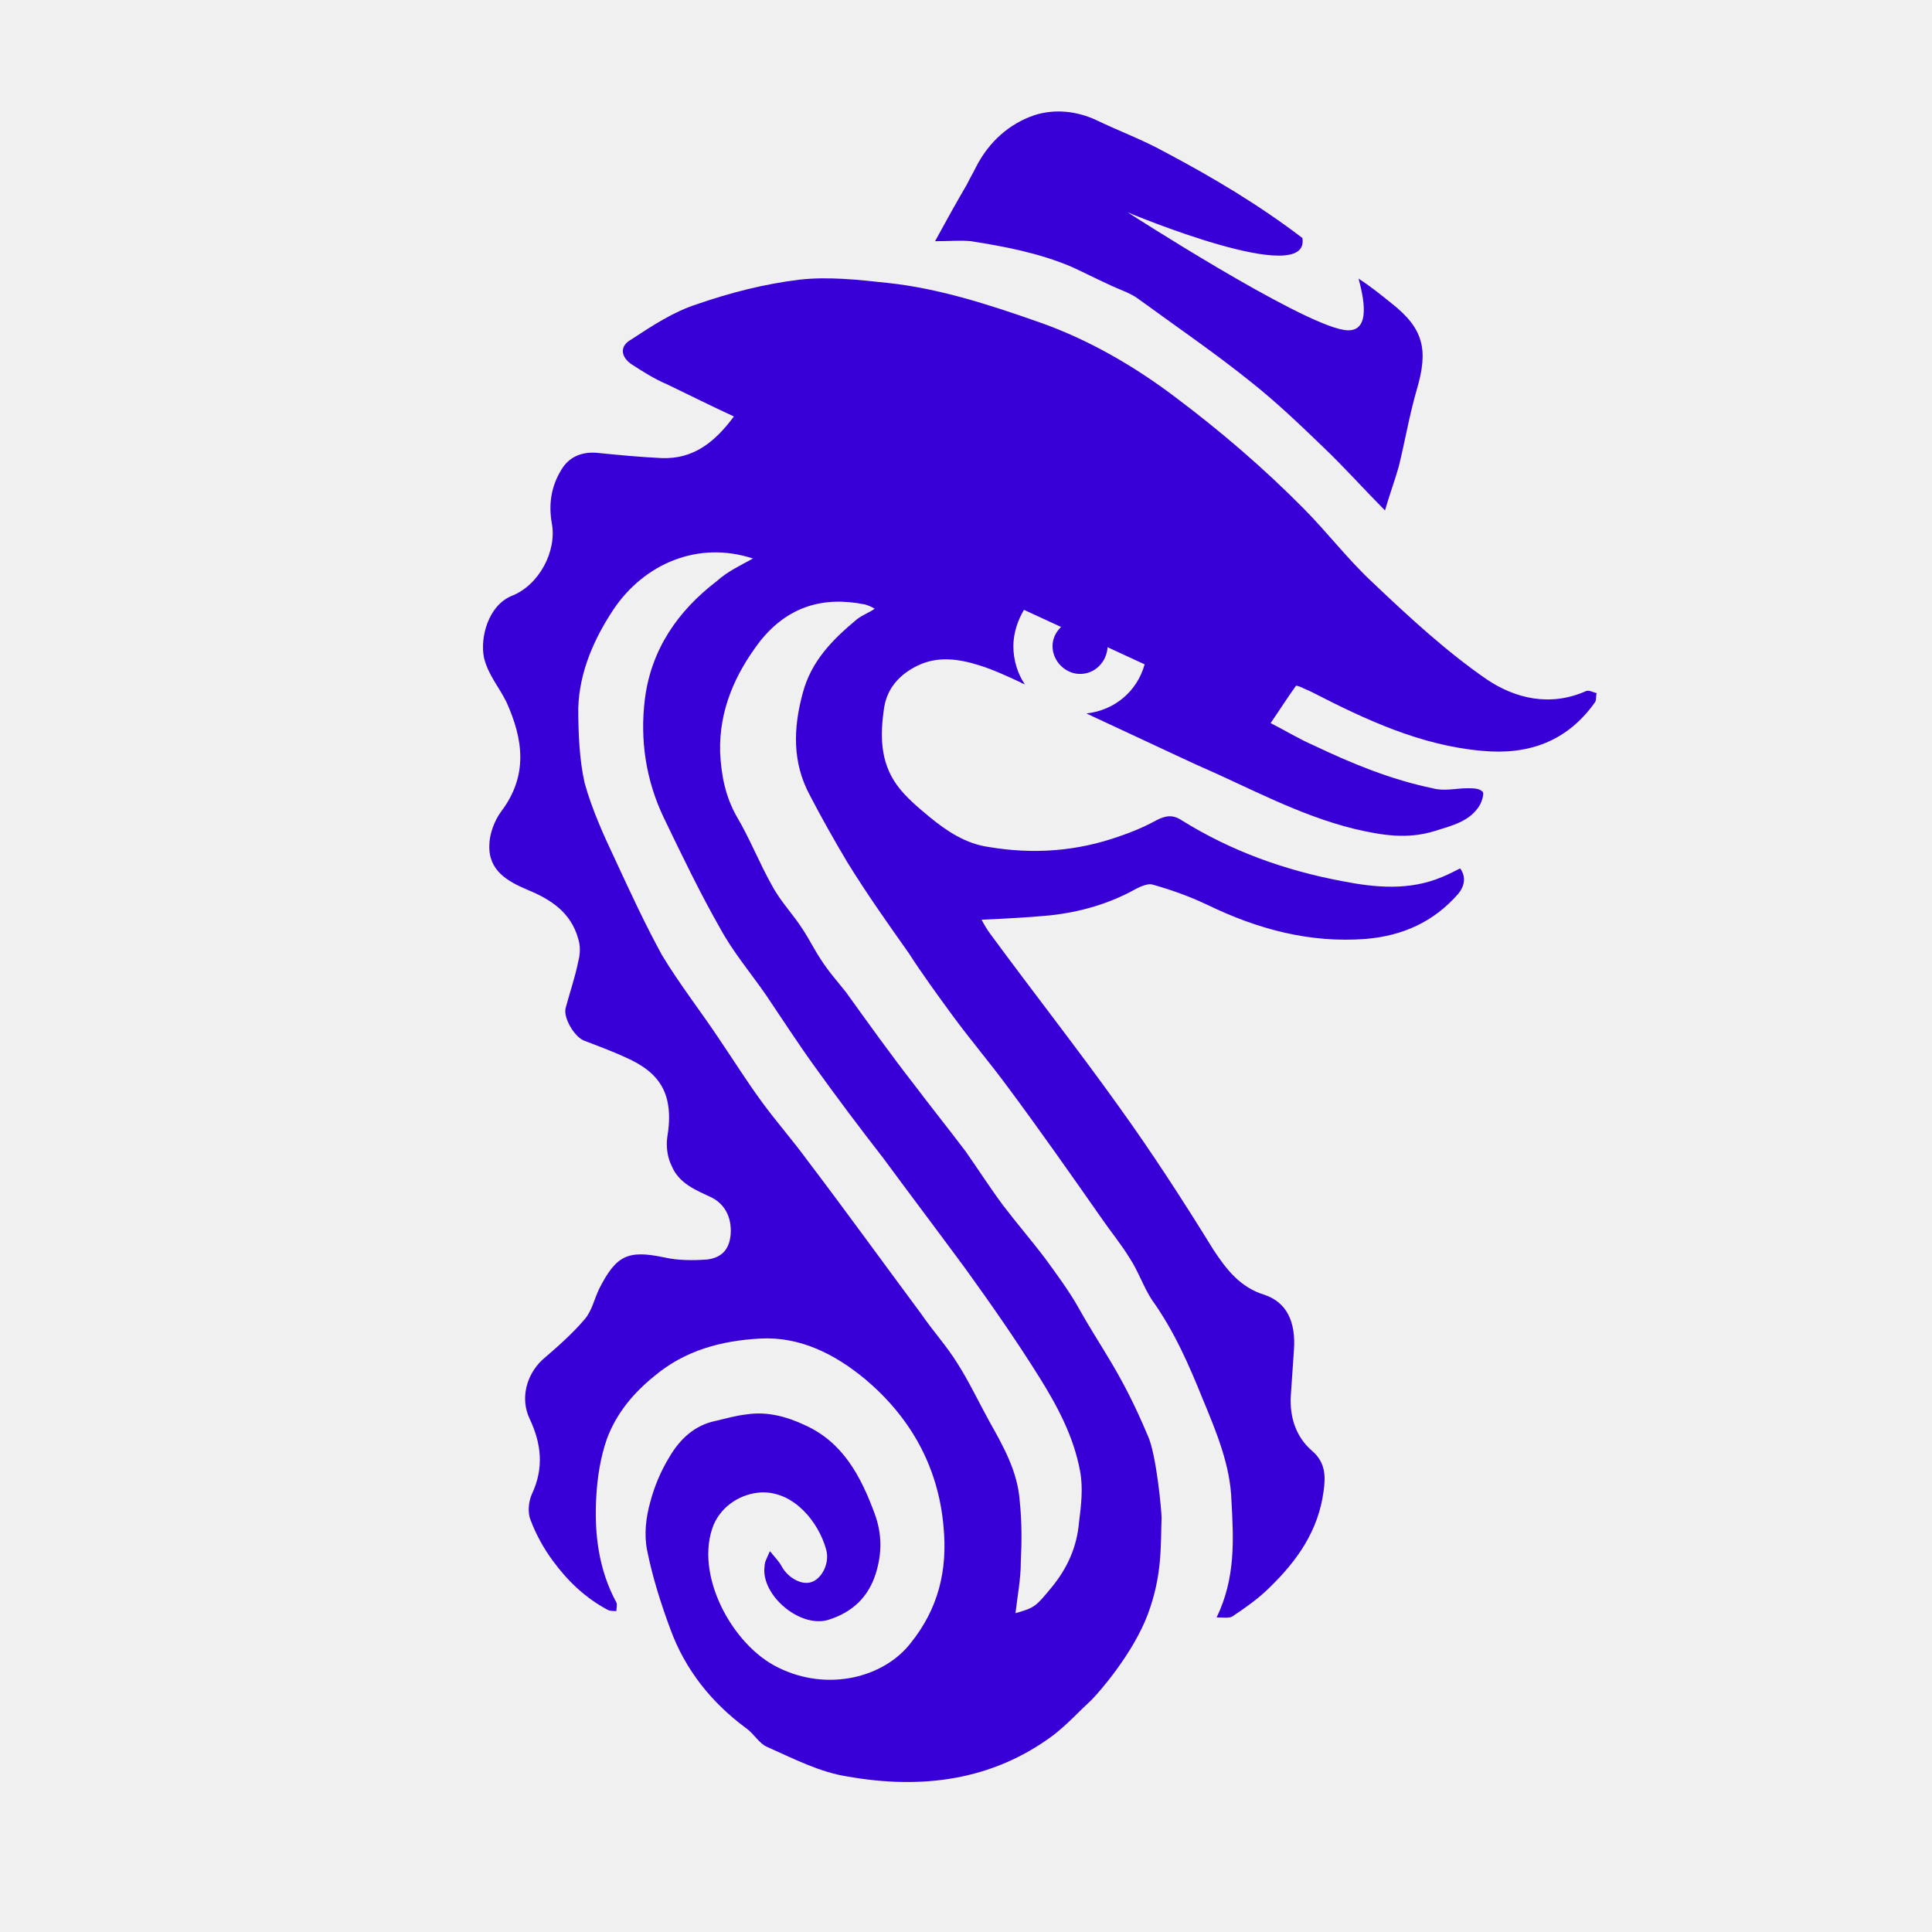
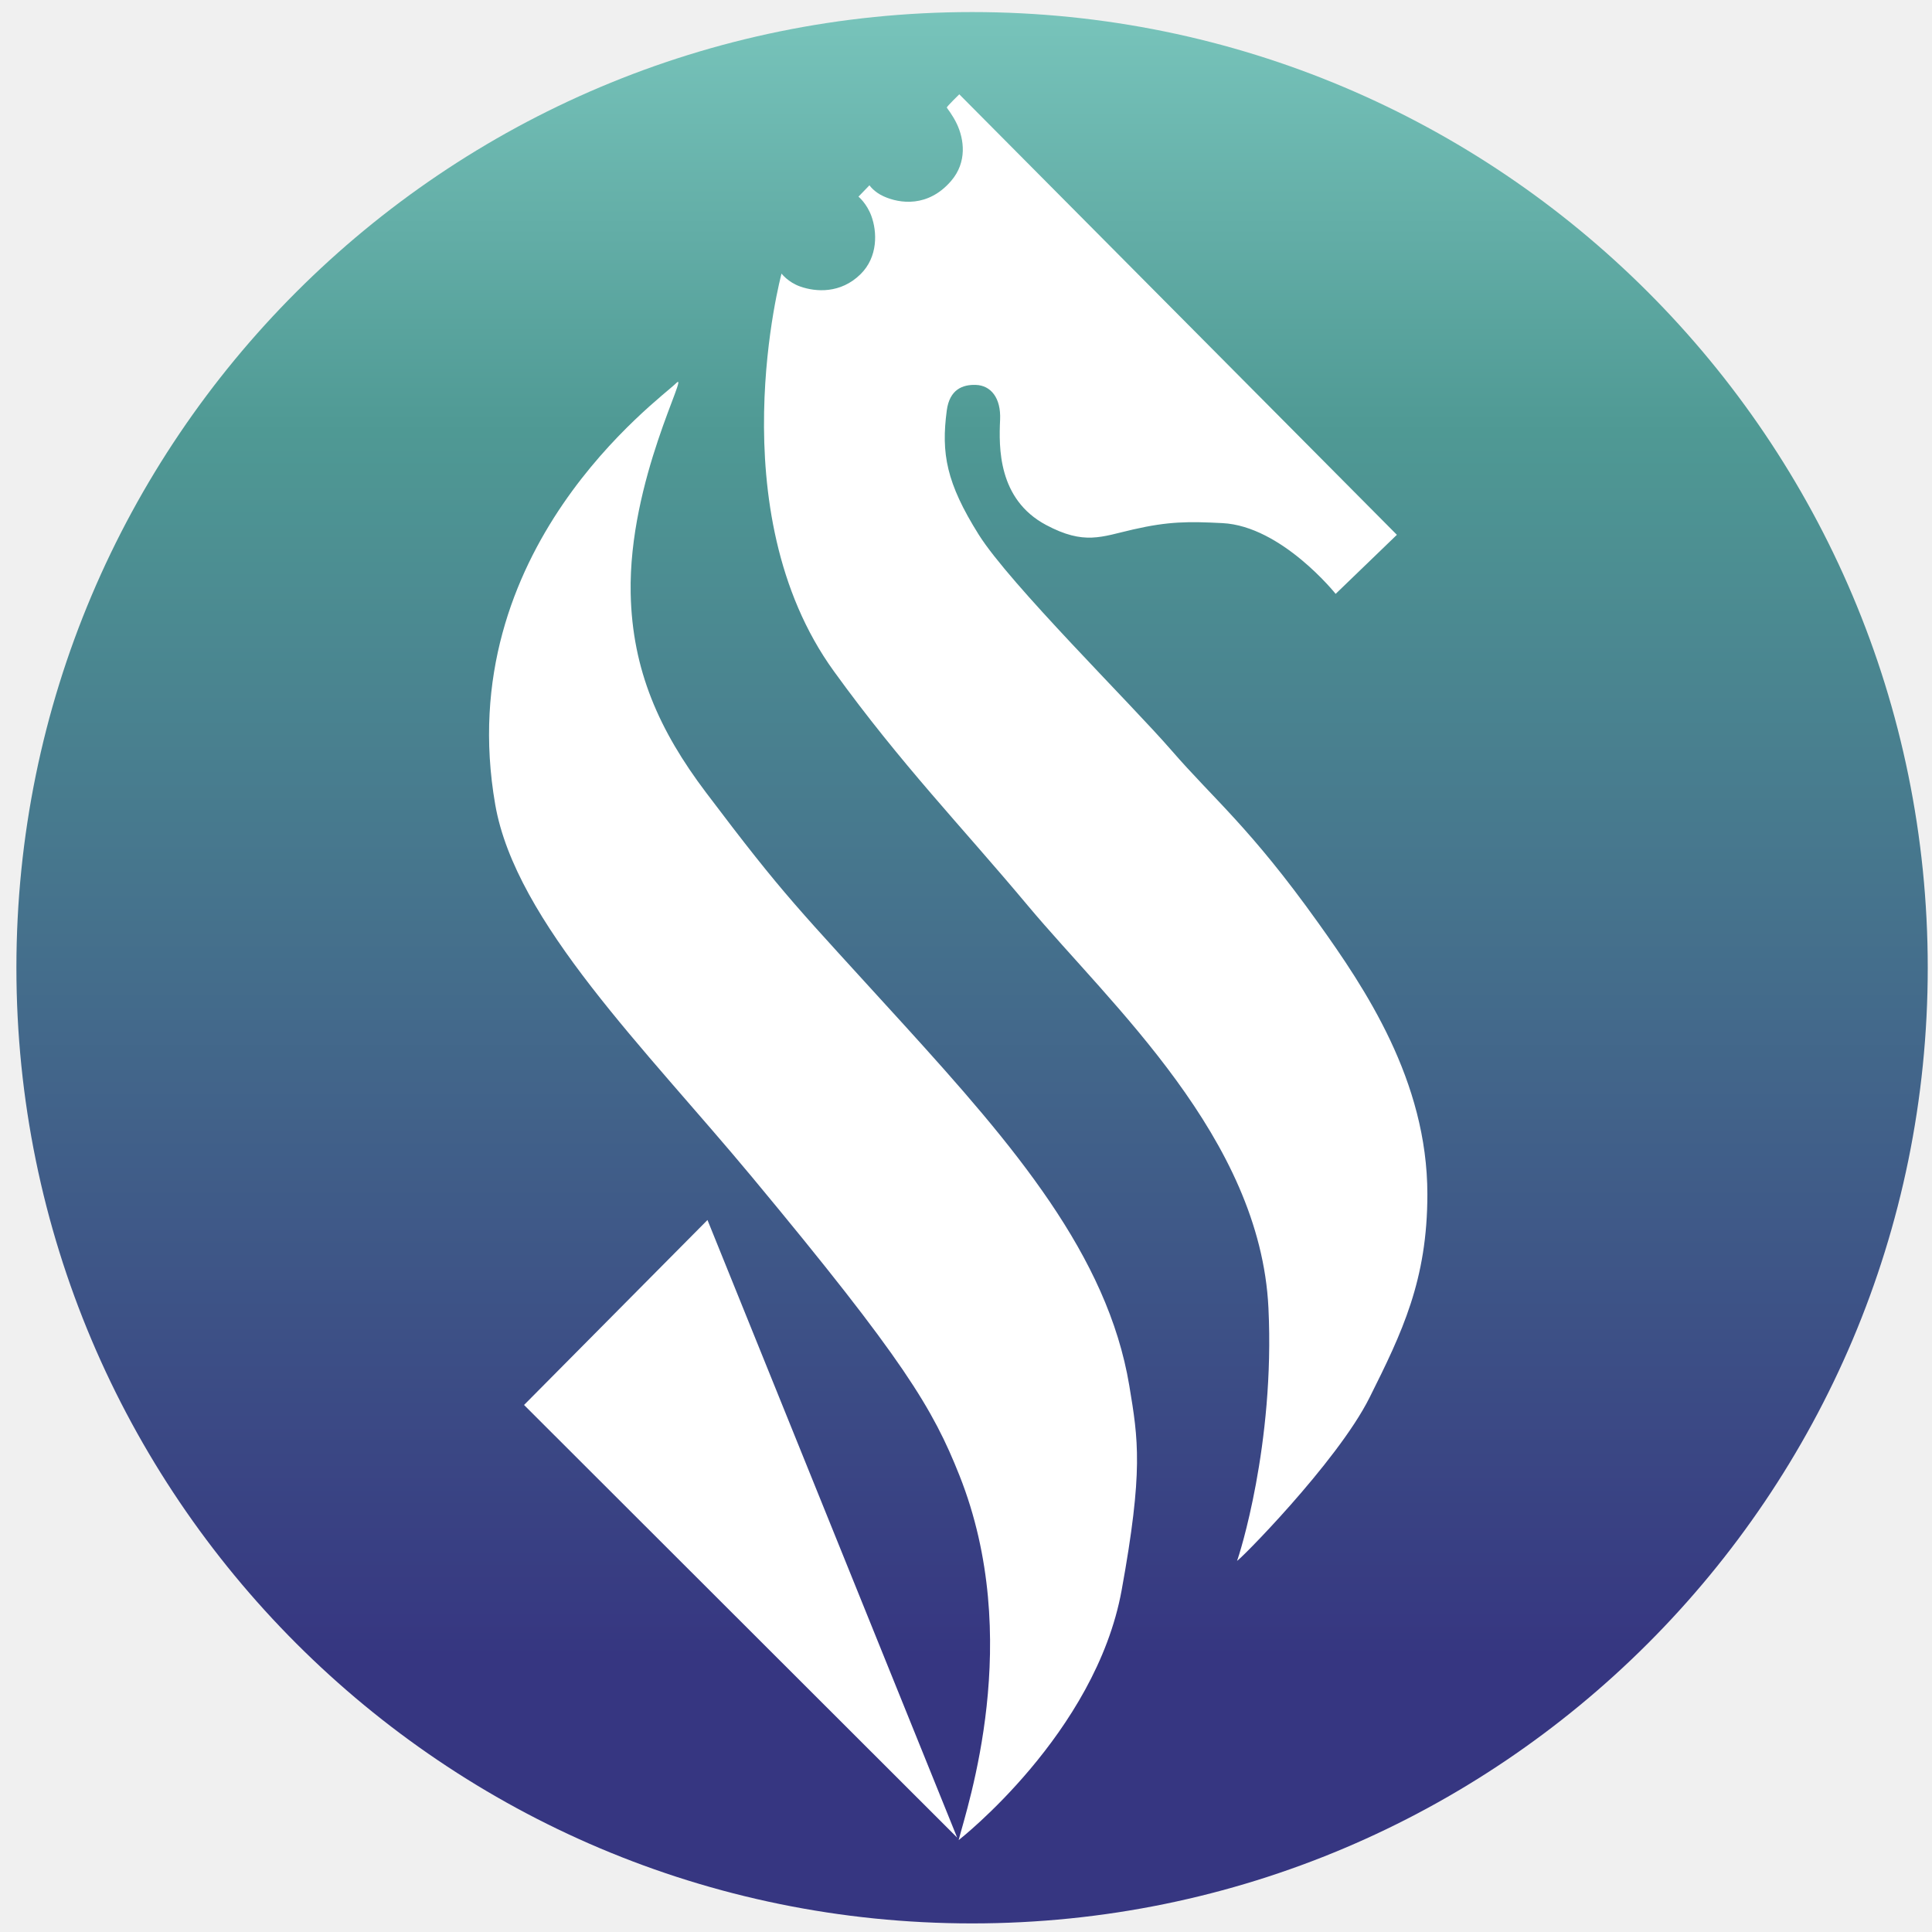
- <svg xmlns="http://www.w3.org/2000/svg" width="52" height="52" viewBox="0 0 52 52" fill="none">
-   <path d="M42.691 18.599C41.722 19.031 40.781 18.801 40.012 18.283C38.929 17.535 37.932 16.615 36.963 15.695C36.279 15.062 35.738 14.343 35.083 13.682C34 12.589 32.86 11.611 31.635 10.691C30.495 9.828 29.241 9.109 27.902 8.649C26.591 8.189 25.252 7.758 23.884 7.614C23.087 7.527 22.289 7.441 21.52 7.527C20.579 7.642 19.667 7.873 18.756 8.189C18.129 8.39 17.559 8.764 16.989 9.138C16.675 9.31 16.704 9.598 16.989 9.799C17.302 10.001 17.616 10.202 17.958 10.346C18.556 10.633 19.126 10.921 19.753 11.209C19.24 11.899 18.67 12.359 17.815 12.33C17.217 12.301 16.619 12.244 16.049 12.186C15.65 12.158 15.308 12.301 15.108 12.646C14.823 13.107 14.766 13.595 14.852 14.084C14.994 14.832 14.51 15.752 13.769 16.04C13.142 16.299 12.914 17.162 13.028 17.708C13.142 18.168 13.427 18.485 13.627 18.887C14.082 19.894 14.225 20.871 13.484 21.849C13.313 22.079 13.171 22.453 13.171 22.741C13.142 23.431 13.655 23.718 14.197 23.949C14.823 24.207 15.365 24.552 15.564 25.271C15.621 25.444 15.621 25.674 15.564 25.875C15.479 26.307 15.336 26.709 15.222 27.141C15.165 27.4 15.45 27.889 15.707 28.003C16.077 28.147 16.476 28.291 16.846 28.464C17.758 28.866 18.157 29.442 17.958 30.621C17.929 30.851 17.958 31.138 18.072 31.368C18.271 31.857 18.727 32.03 19.154 32.231C19.496 32.404 19.696 32.749 19.667 33.209C19.639 33.583 19.468 33.842 19.041 33.899C18.67 33.928 18.243 33.928 17.872 33.842C16.903 33.64 16.59 33.784 16.134 34.675C15.992 34.963 15.935 35.279 15.735 35.51C15.393 35.912 14.994 36.257 14.595 36.602C14.168 37.005 13.997 37.638 14.254 38.184C14.567 38.846 14.652 39.507 14.31 40.226C14.225 40.427 14.197 40.715 14.282 40.916C14.424 41.29 14.624 41.664 14.88 42.009C15.279 42.555 15.764 43.016 16.362 43.332C16.419 43.361 16.505 43.361 16.59 43.361C16.59 43.274 16.619 43.188 16.59 43.131C16.106 42.239 15.992 41.261 16.049 40.283C16.077 39.766 16.163 39.219 16.334 38.73C16.59 38.04 17.046 37.494 17.616 37.034C18.442 36.343 19.411 36.085 20.465 36.027C21.548 35.97 22.488 36.459 23.286 37.12C24.483 38.127 25.252 39.449 25.395 41.089C25.509 42.268 25.252 43.303 24.511 44.223C23.799 45.144 22.289 45.546 20.95 44.885C19.696 44.281 18.67 42.354 19.211 41.031C19.439 40.514 19.952 40.197 20.494 40.168C21.377 40.14 22.032 40.974 22.232 41.693C22.346 42.066 22.118 42.498 21.833 42.584C21.576 42.67 21.206 42.469 21.035 42.153C20.978 42.038 20.864 41.923 20.722 41.75C20.636 41.951 20.579 42.038 20.579 42.153C20.465 42.929 21.548 43.849 22.317 43.591C22.944 43.389 23.372 42.987 23.571 42.354C23.742 41.808 23.742 41.29 23.543 40.744C23.172 39.737 22.688 38.817 21.662 38.357C21.177 38.127 20.636 37.983 20.095 38.069C19.81 38.098 19.525 38.184 19.268 38.242C18.699 38.357 18.3 38.73 18.015 39.219C17.787 39.593 17.616 39.996 17.502 40.427C17.388 40.83 17.331 41.29 17.416 41.721C17.559 42.44 17.787 43.159 18.043 43.849C18.442 44.942 19.154 45.834 20.095 46.524C20.294 46.668 20.437 46.927 20.636 47.013C21.349 47.329 22.061 47.703 22.83 47.818C24.796 48.163 26.705 47.933 28.358 46.697C28.729 46.409 29.042 46.064 29.384 45.748C29.583 45.546 30.495 44.511 30.894 43.447C31.293 42.383 31.236 41.549 31.264 40.859C31.264 40.657 31.122 39.133 30.894 38.644C30.182 36.947 29.669 36.343 29.042 35.222C28.785 34.762 28.444 34.302 28.13 33.87C27.76 33.381 27.361 32.921 26.99 32.432C26.648 31.972 26.335 31.483 25.993 30.994C25.537 30.39 25.053 29.787 24.597 29.183C23.97 28.377 23.372 27.543 22.773 26.709C22.545 26.422 22.289 26.134 22.089 25.818C21.918 25.559 21.776 25.271 21.605 25.013C21.349 24.61 21.007 24.265 20.779 23.834C20.437 23.23 20.18 22.568 19.838 21.993C19.525 21.447 19.411 20.871 19.382 20.239C19.354 19.117 19.781 18.139 20.465 17.248C21.206 16.328 22.146 16.04 23.286 16.27C23.372 16.299 23.457 16.328 23.543 16.385C23.372 16.5 23.201 16.558 23.058 16.673C22.403 17.219 21.833 17.794 21.605 18.657C21.349 19.606 21.32 20.526 21.804 21.418C22.118 22.022 22.46 22.626 22.802 23.201C23.315 24.035 23.884 24.84 24.454 25.645C24.825 26.221 25.224 26.767 25.623 27.313C26.107 27.975 26.648 28.608 27.133 29.269C27.988 30.419 28.814 31.598 29.64 32.778C29.897 33.151 30.182 33.496 30.41 33.87C30.638 34.215 30.78 34.647 31.008 34.992C31.606 35.826 32.005 36.746 32.376 37.666C32.746 38.558 33.117 39.45 33.145 40.398C33.202 41.434 33.259 42.469 32.746 43.533C32.917 43.533 33.088 43.562 33.173 43.504C33.516 43.274 33.886 43.016 34.171 42.728C34.912 42.009 35.482 41.204 35.624 40.14C35.681 39.737 35.681 39.363 35.311 39.047C34.883 38.673 34.712 38.155 34.741 37.58C34.769 37.178 34.798 36.746 34.826 36.343C34.883 35.567 34.627 35.049 34.028 34.848C33.373 34.647 33.003 34.158 32.661 33.64C31.863 32.346 31.008 31.023 30.096 29.758C28.985 28.205 27.788 26.681 26.648 25.128C26.563 25.013 26.477 24.869 26.42 24.754C27.047 24.725 27.646 24.696 28.244 24.639C29.07 24.552 29.868 24.322 30.581 23.92C30.695 23.862 30.894 23.776 31.008 23.805C31.521 23.949 32.005 24.121 32.49 24.351C33.857 25.013 35.254 25.387 36.764 25.271C37.761 25.185 38.587 24.811 39.243 24.064C39.414 23.862 39.471 23.604 39.3 23.373C39.129 23.46 38.958 23.546 38.815 23.604C37.932 23.977 37.02 23.891 36.137 23.718C34.598 23.431 33.145 22.913 31.806 22.079C31.549 21.907 31.35 21.964 31.122 22.079C30.808 22.252 30.467 22.396 30.125 22.511C28.985 22.913 27.817 23 26.62 22.798C25.993 22.712 25.48 22.367 25.024 21.993C24.711 21.734 24.369 21.447 24.141 21.13C23.685 20.498 23.685 19.779 23.799 19.031C23.884 18.513 24.226 18.139 24.711 17.909C25.252 17.651 25.822 17.737 26.363 17.909C26.734 18.024 27.104 18.197 27.475 18.369C27.503 18.398 27.56 18.398 27.589 18.427C27.389 18.139 27.275 17.765 27.275 17.392C27.275 17.047 27.389 16.701 27.56 16.414L28.558 16.874C28.415 17.018 28.329 17.19 28.329 17.392C28.329 17.794 28.672 18.139 29.07 18.139C29.469 18.139 29.783 17.823 29.811 17.42L30.808 17.881C30.609 18.599 30.011 19.117 29.241 19.203C30.239 19.664 31.207 20.124 32.205 20.584C33.601 21.188 34.94 21.936 36.45 22.309C37.191 22.482 37.875 22.597 38.616 22.367C39.072 22.223 39.585 22.108 39.841 21.648C39.898 21.533 39.955 21.332 39.898 21.303C39.813 21.216 39.642 21.216 39.499 21.216C39.186 21.216 38.872 21.303 38.559 21.216C37.448 20.986 36.393 20.555 35.368 20.066C34.969 19.894 34.598 19.664 34.199 19.462C34.456 19.088 34.655 18.772 34.883 18.456C34.94 18.456 34.969 18.485 34.997 18.485C35.111 18.542 35.197 18.571 35.311 18.628C36.764 19.376 38.245 20.066 39.898 20.21C41.152 20.325 42.178 19.951 42.919 18.916C42.975 18.858 42.947 18.743 42.975 18.657C42.861 18.628 42.776 18.571 42.691 18.599ZM19.297 15.637C18.243 16.443 17.53 17.478 17.359 18.801C17.217 19.922 17.388 21.015 17.872 22.022C18.357 23.028 18.841 24.035 19.382 24.984C19.724 25.617 20.209 26.192 20.608 26.767C21.035 27.4 21.462 28.061 21.918 28.694C22.517 29.528 23.144 30.362 23.77 31.167C24.511 32.173 25.252 33.151 25.993 34.158C26.677 35.107 27.361 36.085 27.988 37.091C28.472 37.868 28.899 38.673 29.07 39.593C29.156 40.053 29.099 40.514 29.042 40.974C28.985 41.635 28.729 42.21 28.301 42.728C27.874 43.246 27.845 43.274 27.332 43.418C27.389 42.929 27.475 42.498 27.475 42.038C27.503 41.491 27.503 40.945 27.446 40.398C27.389 39.593 26.99 38.903 26.62 38.242C26.335 37.724 26.078 37.178 25.765 36.689C25.48 36.228 25.11 35.826 24.796 35.366C23.77 33.985 22.773 32.605 21.747 31.253C21.349 30.707 20.893 30.189 20.494 29.643C20.095 29.096 19.753 28.55 19.382 28.003C18.869 27.227 18.3 26.508 17.815 25.703C17.359 24.869 16.96 24.006 16.561 23.143C16.248 22.482 15.935 21.792 15.735 21.073C15.593 20.44 15.564 19.721 15.564 19.06C15.593 18.082 15.992 17.19 16.505 16.414C17.331 15.177 18.784 14.544 20.266 15.033C19.952 15.206 19.582 15.379 19.297 15.637Z" fill="#3800D6" />
-   <path d="M26.136 6.492C27.048 6.636 27.959 6.808 28.843 7.182C29.156 7.326 29.498 7.499 29.811 7.642C30.096 7.786 30.41 7.873 30.638 8.045C31.664 8.793 32.718 9.512 33.715 10.317C34.399 10.863 35.026 11.467 35.653 12.071C36.194 12.589 36.707 13.164 37.277 13.739C37.391 13.337 37.533 12.963 37.647 12.56C37.818 11.87 37.932 11.18 38.132 10.49C38.445 9.426 38.331 8.85 37.448 8.16C37.163 7.93 36.878 7.7 36.565 7.499C36.764 8.218 36.849 8.994 36.166 8.879C34.94 8.678 30.353 5.716 30.353 5.716C30.353 5.716 35.282 7.786 35.054 6.406C33.886 5.514 32.632 4.767 31.322 4.076C30.752 3.76 30.125 3.53 29.527 3.242C28.985 2.984 28.387 2.926 27.845 3.099C27.162 3.329 26.62 3.818 26.278 4.479C26.193 4.652 26.107 4.795 26.022 4.968C25.737 5.457 25.48 5.917 25.167 6.492C25.566 6.492 25.851 6.463 26.136 6.492Z" fill="#3800D6" />
+ <svg xmlns="http://www.w3.org/2000/svg" width="100%" height="100%" viewBox="0 0 114 114" fill="none">
+   <path fill-rule="evenodd" clip-rule="evenodd" d="M57.358 113.493C88.502 113.493 113.749 88.246 113.749 57.102C113.749 25.959 88.502 0.712 57.358 0.712C26.215 0.712 0.968 25.959 0.968 57.102C0.968 88.246 26.215 113.493 57.358 113.493Z" fill="url(#paint0_linear_0_3067)" />
+   <path fill-rule="evenodd" clip-rule="evenodd" d="M56.477 108.428L30.922 82.902L41.746 71.988L56.477 108.428Z" fill="#FFF" />
+   <path fill-rule="evenodd" clip-rule="evenodd" d="M39.898 22.608C38.936 23.57 26.598 32.388 29.222 47.477C30.428 54.408 38.079 61.879 44.386 69.468C53.356 80.262 55.055 83.134 56.616 87.067C60.442 96.703 57.074 106.579 56.567 108.577C56.567 108.577 64.646 102.286 66.184 93.831C67.466 86.779 67.168 84.957 66.635 81.758C65.353 74.066 59.83 67.609 53.361 60.493C46.95 53.441 46.373 53.006 41.657 46.761C38.899 43.108 37.305 39.545 37.214 35.012C37.08 28.333 40.747 21.758 39.898 22.608H39.898Z" fill="#FFF" />
+   <path fill-rule="evenodd" clip-rule="evenodd" d="M46.115 16.143C46.115 16.143 46.497 16.651 47.211 16.904C48.154 17.239 49.601 17.327 50.767 16.189C51.82 15.161 51.757 13.671 51.416 12.744C51.141 11.997 50.655 11.604 50.655 11.604L51.304 10.933C51.304 10.933 51.561 11.322 52.131 11.581C53.098 12.023 54.761 12.244 56.112 10.688C57.095 9.554 56.872 8.195 56.47 7.332C56.213 6.781 55.869 6.371 55.866 6.348C55.859 6.289 56.604 5.565 56.604 5.565L82.425 31.557L78.812 35.042C78.812 35.042 75.622 31.046 72.133 30.867C70.115 30.764 68.948 30.764 66.861 31.242C64.986 31.67 63.986 32.18 61.724 30.976C58.879 29.461 58.938 26.389 59.012 24.769C59.072 23.472 58.46 22.741 57.581 22.712C56.805 22.685 56.032 22.976 55.866 24.217C55.527 26.759 55.841 28.501 57.749 31.543C59.584 34.467 66.73 41.516 69.106 44.256C71.656 47.197 73.758 48.819 77.783 54.454C80.526 58.294 84.224 63.758 84.224 70.467C84.224 75.537 82.734 78.623 80.81 82.47C78.887 86.317 72.893 92.325 72.997 92.087C73.102 91.848 75.234 85.243 74.846 77.177C74.364 67.141 65.543 59.285 60.652 53.441C56.695 48.711 53.197 45.129 49.202 39.605C42.343 30.122 46.115 16.144 46.115 16.144V16.143Z" fill="#FFF" />
+   <defs>
+     <linearGradient id="paint0_linear_0_3067" x1="57.361" y1="0.639" x2="57.361" y2="113.614" gradientUnits="userSpaceOnUse">
+       <stop stop-color="#78C4BB" />
+       <stop offset="0.22" stop-color="#4F9994" />
+       <stop offset="0.86" stop-color="#363681" />
+     </linearGradient>
+   </defs>
</svg>
